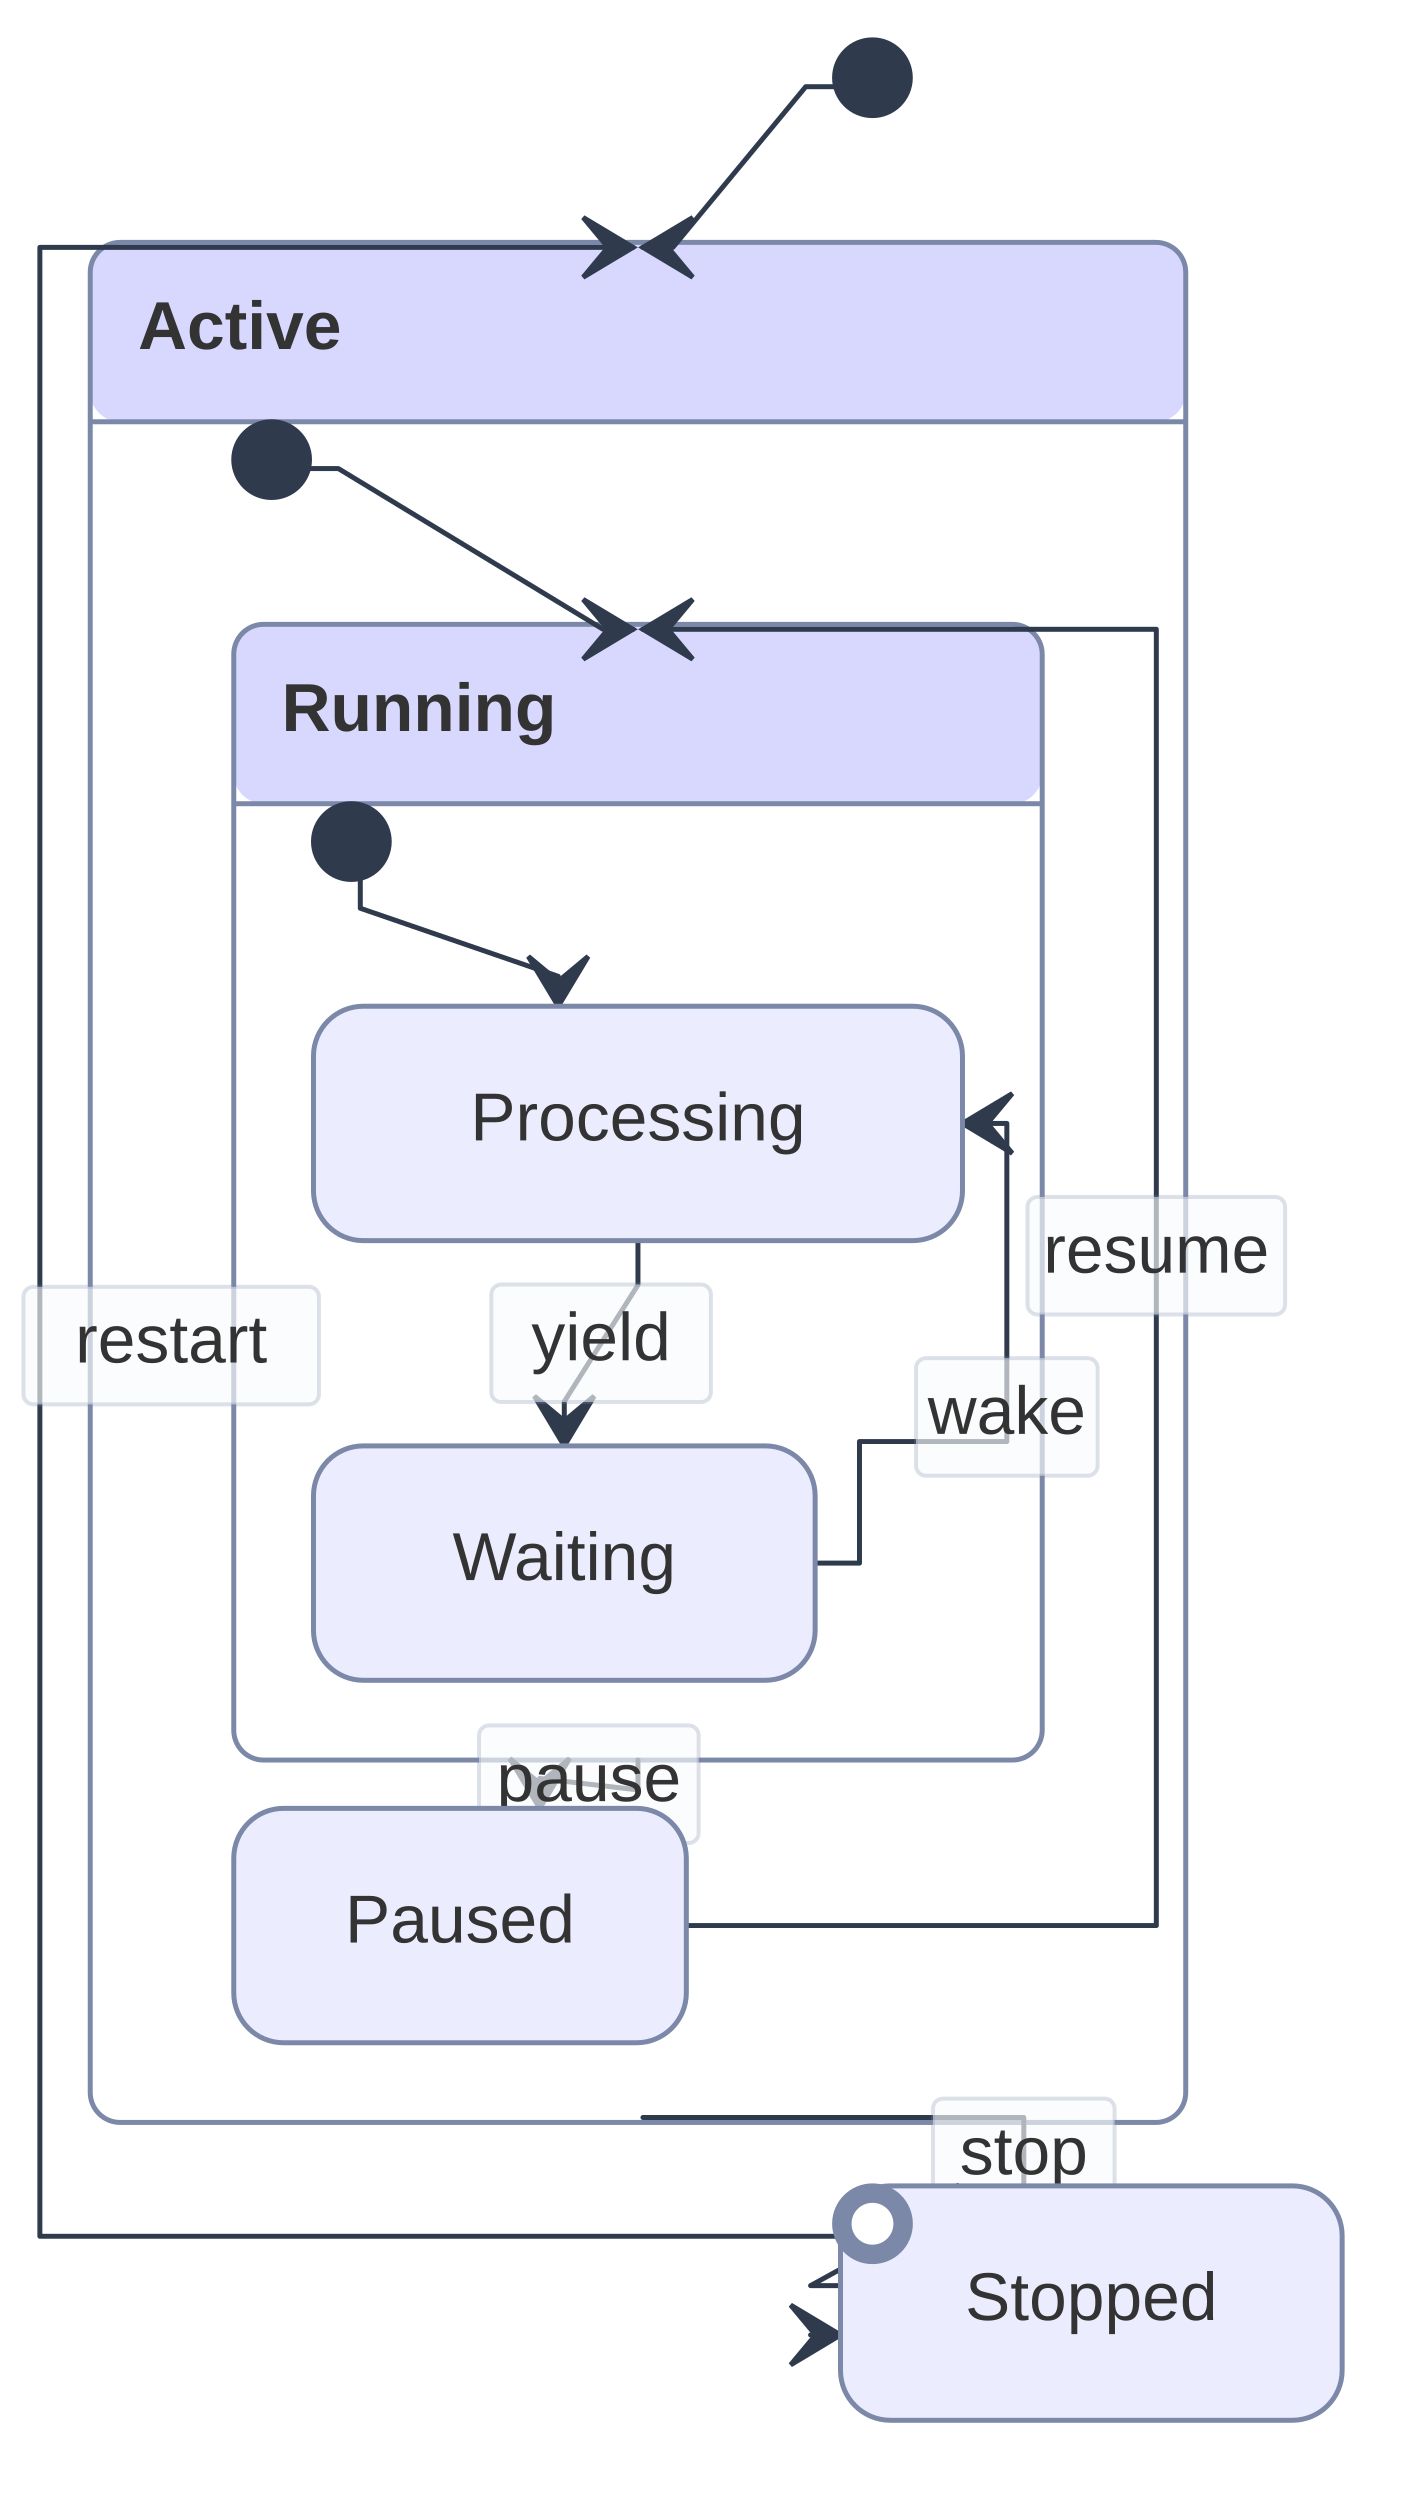
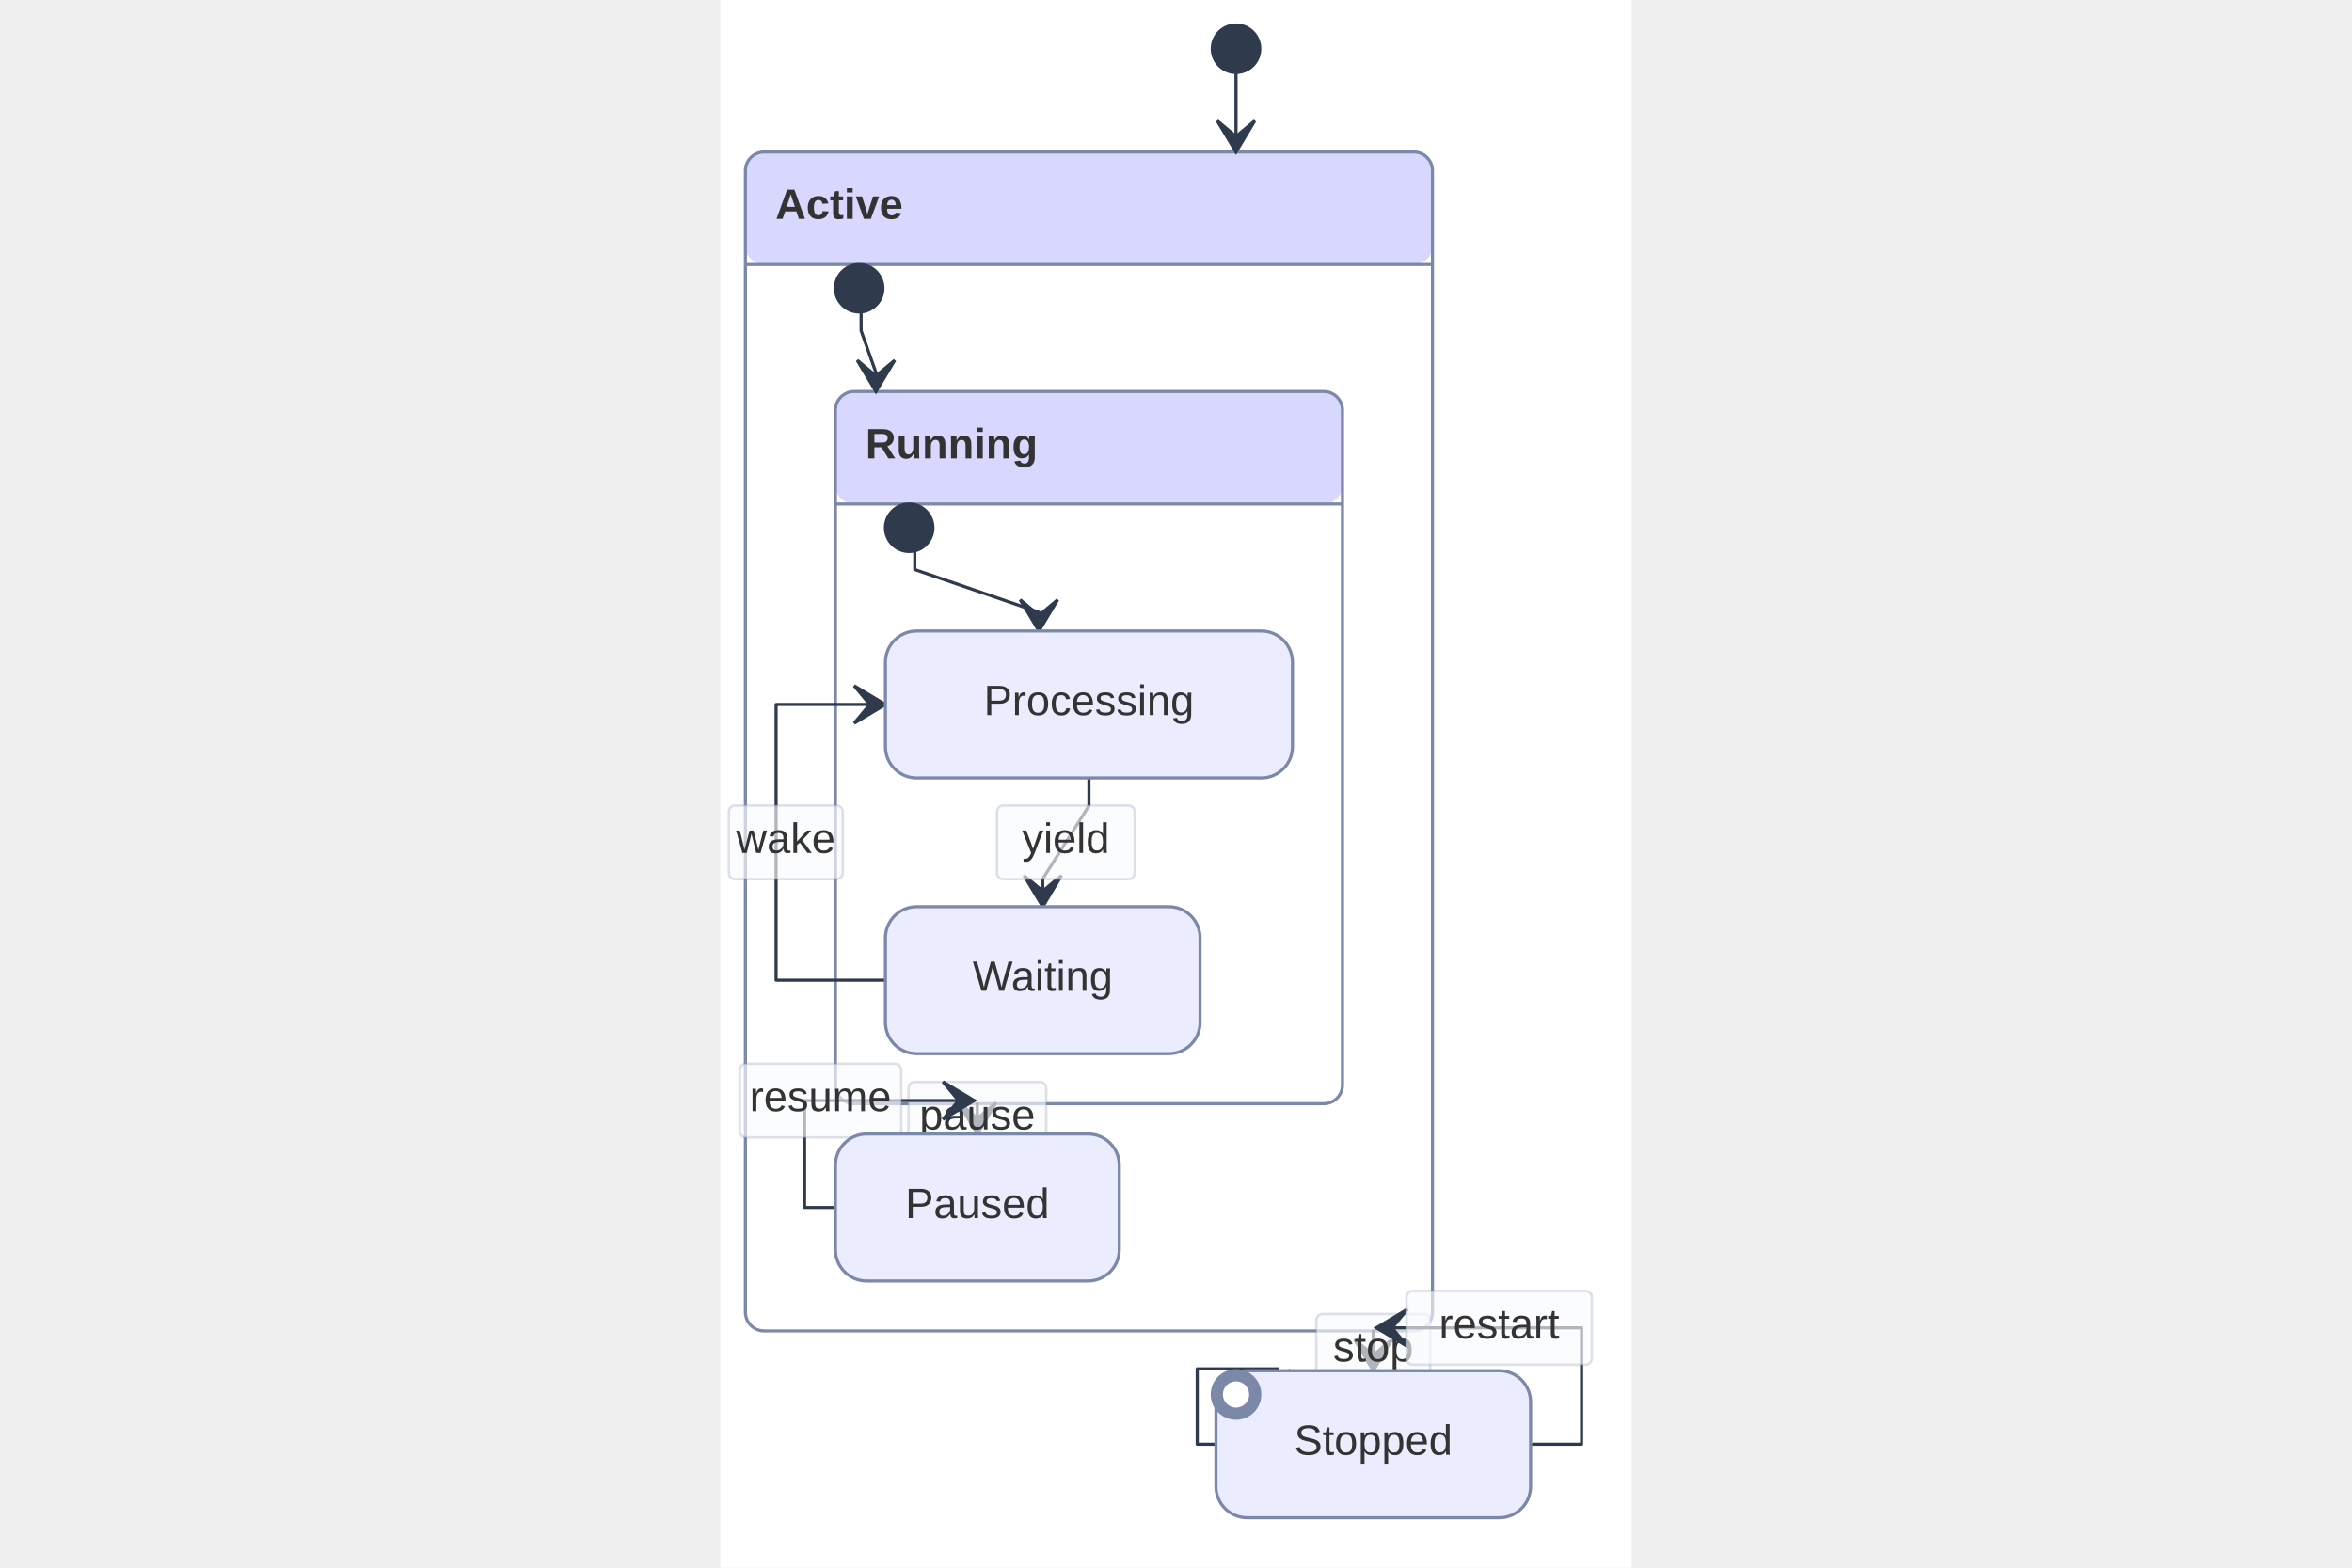
- <svg xmlns="http://www.w3.org/2000/svg" width="285.338" height="501.698" viewBox="0 0 285.338 501.698">
-   <rect x="0" y="0" width="285.338" height="501.698" fill="#FFFFFF" />
+ <svg xmlns="http://www.w3.org/2000/svg" width="1200" height="800" viewBox="0 0 291.549 501.698">
+   <rect x="0" y="0" width="291.549" height="501.698" fill="#FFFFFF" />
  <defs>
    <marker id="arrow-0" viewBox="0 0 10 10" refX="5" refY="5" markerUnits="userSpaceOnUse" markerWidth="8" markerHeight="8" orient="auto">
      <path d="M 0 0 L 10 5 L 0 10 z" fill="#2F3B4D" stroke="#2F3B4D" stroke-width="1" stroke-dasharray="1,0" />
    </marker>
    <marker id="arrow-start-0" viewBox="0 0 10 10" refX="4.5" refY="5" markerUnits="userSpaceOnUse" markerWidth="8" markerHeight="8" orient="auto">
      <path d="M 0 5 L 10 10 L 10 0 z" fill="#2F3B4D" stroke="#2F3B4D" stroke-width="1" stroke-dasharray="1,0" />
    </marker>
    <marker id="arrow-state-0" viewBox="0 0 20 14" refX="19" refY="7" markerUnits="userSpaceOnUse" markerWidth="20" markerHeight="14" orient="auto">
      <path d="M 19 7 L 9 13 L 14 7 L 9 1 Z" fill="#2F3B4D" stroke="#2F3B4D" stroke-width="1" stroke-dasharray="1,0" />
    </marker>
  </defs>
-   <rect x="18.11" y="48.64" width="219.84" height="36.00" rx="6" ry="6" fill="hsl(240, 100%, 92.275%)" stroke="none" />
-   <rect x="18.11" y="84.64" width="219.84" height="341.29" fill="hsl(240, 88%, 100%)" stroke="none" />
-   <line x1="18.11" y1="84.64" x2="237.95" y2="84.64" stroke="#7B88A8" stroke-width="1" />
-   <rect x="18.11" y="48.64" width="219.84" height="377.29" rx="6" ry="6" fill="none" stroke="#7B88A8" stroke-width="1" />
-   <text x="27.71" y="70.04" text-anchor="start" font-family="trebuchet ms,verdana,arial,Noto Color Emoji,Apple Color Emoji,Segoe UI Emoji,sans-serif" font-size="13.6" fill="#333333" font-weight="600">
-     <tspan x="27.71" dy="0.00">Active</tspan>
+   <rect x="8.00" y="48.64" width="219.84" height="36.00" rx="6" ry="6" fill="hsl(240, 100%, 92.275%)" stroke="none" />
+   <rect x="8.00" y="84.64" width="219.84" height="341.29" fill="hsl(240, 88%, 100%)" stroke="none" />
+   <line x1="8.00" y1="84.64" x2="227.84" y2="84.64" stroke="#7B88A8" stroke-width="1" />
+   <rect x="8.00" y="48.64" width="219.84" height="377.29" rx="6" ry="6" fill="none" stroke="#7B88A8" stroke-width="1" />
+   <text x="17.60" y="70.04" text-anchor="start" font-family="trebuchet ms,verdana,arial,Noto Color Emoji,Apple Color Emoji,Segoe UI Emoji,sans-serif" font-size="13.6" fill="#333333" font-weight="600">
+     <tspan x="17.60" dy="0.00">Active</tspan>
  </text>
-   <rect x="46.91" y="125.29" width="162.24" height="36.00" rx="6" ry="6" fill="hsl(240, 100%, 92.275%)" stroke="none" />
-   <rect x="46.91" y="161.29" width="162.24" height="191.92" fill="hsl(240, 88%, 100%)" stroke="none" />
-   <line x1="46.91" y1="161.29" x2="209.15" y2="161.29" stroke="#7B88A8" stroke-width="1" />
-   <rect x="46.91" y="125.29" width="162.24" height="227.92" rx="6" ry="6" fill="none" stroke="#7B88A8" stroke-width="1" />
-   <text x="56.51" y="146.69" text-anchor="start" font-family="trebuchet ms,verdana,arial,Noto Color Emoji,Apple Color Emoji,Segoe UI Emoji,sans-serif" font-size="13.6" fill="#333333" font-weight="600">
-     <tspan x="56.51" dy="0.00">Running</tspan>
+   <rect x="36.80" y="125.29" width="162.24" height="36.00" rx="6" ry="6" fill="hsl(240, 100%, 92.275%)" stroke="none" />
+   <rect x="36.80" y="161.29" width="162.24" height="191.92" fill="hsl(240, 88%, 100%)" stroke="none" />
+   <line x1="36.80" y1="161.29" x2="199.04" y2="161.29" stroke="#7B88A8" stroke-width="1" />
+   <rect x="36.80" y="125.29" width="162.24" height="227.92" rx="6" ry="6" fill="none" stroke="#7B88A8" stroke-width="1" />
+   <text x="46.40" y="146.69" text-anchor="start" font-family="trebuchet ms,verdana,arial,Noto Color Emoji,Apple Color Emoji,Segoe UI Emoji,sans-serif" font-size="13.6" fill="#333333" font-weight="600">
+     <tspan x="46.40" dy="0.00">Running</tspan>
  </text>
-   <path id="edge-0" class="edgePath" data-edge-id="edge-0" d="M 167.694,17.400 L 161.694,17.400 L 135.025,49.643 L 129.025,49.643" fill="none" stroke="#2F3B4D" stroke-width="1" marker-end="url(#arrow-state-0)" stroke-linecap="round" stroke-linejoin="round" />
-   <path id="edge-1" class="edgePath" data-edge-id="edge-1" d="M 61.893,94.027 L 67.893,94.027 L 121.025,126.286 L 127.025,126.286" fill="none" stroke="#2F3B4D" stroke-width="1" marker-end="url(#arrow-state-0)" stroke-linecap="round" stroke-linejoin="round" />
-   <path id="edge-2" class="edgePath" data-edge-id="edge-2" d="M 128.025,353.203 L 128.025,359.203 L 108.313,356.896 L 108.313,362.896" fill="none" stroke="#2F3B4D" stroke-width="1" marker-end="url(#arrow-state-0)" stroke-linecap="round" stroke-linejoin="round" />
-   <rect data-edge-id="edge-2" data-label-kind="center" x="96.13" y="346.25" width="44.08" height="23.60" rx="2" ry="2" fill="rgba(248,250,252, 0.92)" fill-opacity="0.70" stroke="#7B88A8" stroke-opacity="0.25" stroke-width="0.8" />
+   <path id="edge-0" class="edgePath" data-edge-id="edge-0" d="M 164.973,23.200 L 164.973,48.643" fill="none" stroke="#2F3B4D" stroke-width="1" marker-end="url(#arrow-state-0)" stroke-linecap="round" stroke-linejoin="round" />
+   <path id="edge-1" class="edgePath" data-edge-id="edge-1" d="M 45.019,99.818 L 45.019,105.818 L 49.779,119.286 L 49.779,125.286" fill="none" stroke="#2F3B4D" stroke-width="1" marker-end="url(#arrow-state-0)" stroke-linecap="round" stroke-linejoin="round" />
+   <path id="edge-2" class="edgePath" data-edge-id="edge-2" d="M 82.208,353.203 L 82.208,362.896" fill="none" stroke="#2F3B4D" stroke-width="1" marker-end="url(#arrow-state-0)" stroke-linecap="round" stroke-linejoin="round" />
+   <rect data-edge-id="edge-2" data-label-kind="center" x="60.17" y="346.25" width="44.08" height="23.60" rx="2" ry="2" fill="rgba(248,250,252, 0.92)" fill-opacity="0.70" stroke="#7B88A8" stroke-opacity="0.25" stroke-width="0.8" />
  <g class="edgeLabel" data-edge-id="edge-2" data-label-kind="center">
-     <text x="118.17" y="361.45" text-anchor="middle" font-family="trebuchet ms,verdana,arial,Noto Color Emoji,Apple Color Emoji,Segoe UI Emoji,sans-serif" font-size="13.6" fill="#333333">
-       <tspan x="118.17" dy="0.00">pause</tspan>
+     <text x="82.21" y="361.45" text-anchor="middle" font-family="trebuchet ms,verdana,arial,Noto Color Emoji,Apple Color Emoji,Segoe UI Emoji,sans-serif" font-size="13.6" fill="#333333">
+       <tspan x="82.21" dy="0.00">pause</tspan>
    </text>
  </g>
-   <path id="edge-3" class="edgePath" data-edge-id="edge-3" d="M 137.721,386.416 L 143.721,386.416 L 232.050,386.416 L 232.050,126.286 L 135.025,126.286 L 129.025,126.286" fill="none" stroke="#2F3B4D" stroke-width="1" marker-end="url(#arrow-state-0)" stroke-linecap="round" stroke-linejoin="round" />
-   <rect data-edge-id="edge-3" data-label-kind="center" x="206.20" y="240.20" width="51.70" height="23.60" rx="2" ry="2" fill="rgba(248,250,252, 0.92)" fill-opacity="0.70" stroke="#7B88A8" stroke-opacity="0.25" stroke-width="0.8" />
+   <path id="edge-3" class="edgePath" data-edge-id="edge-3" d="M 36.800,386.416 L 26.925,386.416 L 26.925,352.203 L 81.208,352.203" fill="none" stroke="#2F3B4D" stroke-width="1" marker-end="url(#arrow-state-0)" stroke-linecap="round" stroke-linejoin="round" />
+   <rect data-edge-id="edge-3" data-label-kind="center" x="6.17" y="340.40" width="51.70" height="23.60" rx="2" ry="2" fill="rgba(248,250,252, 0.92)" fill-opacity="0.70" stroke="#7B88A8" stroke-opacity="0.25" stroke-width="0.8" />
  <g class="edgeLabel" data-edge-id="edge-3" data-label-kind="center">
-     <text x="232.05" y="255.40" text-anchor="middle" font-family="trebuchet ms,verdana,arial,Noto Color Emoji,Apple Color Emoji,Segoe UI Emoji,sans-serif" font-size="13.6" fill="#333333">
-       <tspan x="232.05" dy="0.00">resume</tspan>
+     <text x="32.02" y="355.60" text-anchor="middle" font-family="trebuchet ms,verdana,arial,Noto Color Emoji,Apple Color Emoji,Segoe UI Emoji,sans-serif" font-size="13.6" fill="#333333">
+       <tspan x="32.02" dy="0.00">resume</tspan>
    </text>
  </g>
-   <path id="edge-4" class="edgePath" data-edge-id="edge-4" d="M 72.305,176.270 L 72.305,182.270 L 112.025,195.930 L 112.025,201.930" fill="none" stroke="#2F3B4D" stroke-width="1" marker-end="url(#arrow-state-0)" stroke-linecap="round" stroke-linejoin="round" />
-   <path id="edge-5" class="edgePath" data-edge-id="edge-5" d="M 128.025,248.970 L 128.025,257.875 L 113.241,281.258 L 113.241,290.163" fill="none" stroke="#2F3B4D" stroke-width="1" marker-end="url(#arrow-state-0)" stroke-linecap="round" stroke-linejoin="round" />
-   <rect data-edge-id="edge-5" data-label-kind="center" x="98.59" y="257.77" width="44.08" height="23.60" rx="2" ry="2" fill="rgba(248,250,252, 0.92)" fill-opacity="0.70" stroke="#7B88A8" stroke-opacity="0.25" stroke-width="0.8" />
+   <path id="edge-4" class="edgePath" data-edge-id="edge-4" d="M 62.200,176.270 L 62.200,182.270 L 101.920,195.930 L 101.920,201.930" fill="none" stroke="#2F3B4D" stroke-width="1" marker-end="url(#arrow-state-0)" stroke-linecap="round" stroke-linejoin="round" />
+   <path id="edge-5" class="edgePath" data-edge-id="edge-5" d="M 117.920,248.970 L 117.920,257.875 L 103.136,281.258 L 103.136,290.163" fill="none" stroke="#2F3B4D" stroke-width="1" marker-end="url(#arrow-state-0)" stroke-linecap="round" stroke-linejoin="round" />
+   <rect data-edge-id="edge-5" data-label-kind="center" x="88.49" y="257.77" width="44.08" height="23.60" rx="2" ry="2" fill="rgba(248,250,252, 0.92)" fill-opacity="0.70" stroke="#7B88A8" stroke-opacity="0.25" stroke-width="0.8" />
  <g class="edgeLabel" data-edge-id="edge-5" data-label-kind="center">
-     <text x="120.63" y="272.97" text-anchor="middle" font-family="trebuchet ms,verdana,arial,Noto Color Emoji,Apple Color Emoji,Segoe UI Emoji,sans-serif" font-size="13.6" fill="#333333">
-       <tspan x="120.63" dy="0.00">yield</tspan>
+     <text x="110.53" y="272.97" text-anchor="middle" font-family="trebuchet ms,verdana,arial,Noto Color Emoji,Apple Color Emoji,Segoe UI Emoji,sans-serif" font-size="13.6" fill="#333333">
+       <tspan x="110.53" dy="0.00">yield</tspan>
    </text>
  </g>
-   <path id="edge-6" class="edgePath" data-edge-id="edge-6" d="M 163.577,313.683 L 172.482,313.683 L 172.482,289.285 L 202.050,289.285 L 202.050,225.450 L 193.145,225.450" fill="none" stroke="#2F3B4D" stroke-width="1" marker-end="url(#arrow-state-0)" stroke-linecap="round" stroke-linejoin="round" />
-   <rect data-edge-id="edge-6" data-label-kind="center" x="183.82" y="272.55" width="36.46" height="23.60" rx="2" ry="2" fill="rgba(248,250,252, 0.92)" fill-opacity="0.70" stroke="#7B88A8" stroke-opacity="0.25" stroke-width="0.8" />
+   <path id="edge-6" class="edgePath" data-edge-id="edge-6" d="M 52.800,313.683 L 17.816,313.683 L 17.816,225.450 L 52.800,225.450" fill="none" stroke="#2F3B4D" stroke-width="1" marker-end="url(#arrow-state-0)" stroke-linecap="round" stroke-linejoin="round" />
+   <rect data-edge-id="edge-6" data-label-kind="center" x="2.69" y="257.77" width="36.46" height="23.60" rx="2" ry="2" fill="rgba(248,250,252, 0.92)" fill-opacity="0.70" stroke="#7B88A8" stroke-opacity="0.25" stroke-width="0.8" />
  <g class="edgeLabel" data-edge-id="edge-6" data-label-kind="center">
-     <text x="202.05" y="287.75" text-anchor="middle" font-family="trebuchet ms,verdana,arial,Noto Color Emoji,Apple Color Emoji,Segoe UI Emoji,sans-serif" font-size="13.6" fill="#333333">
-       <tspan x="202.05" dy="0.00">wake</tspan>
+     <text x="20.92" y="272.97" text-anchor="middle" font-family="trebuchet ms,verdana,arial,Noto Color Emoji,Apple Color Emoji,Segoe UI Emoji,sans-serif" font-size="13.6" fill="#333333">
+       <tspan x="20.92" dy="0.00">wake</tspan>
    </text>
  </g>
-   <path id="edge-7" class="edgePath" data-edge-id="edge-7" d="M 129.025,424.936 L 135.025,424.936 L 205.457,424.936 L 205.457,468.577 L 162.666,468.577 L 168.666,468.577" fill="none" stroke="#2F3B4D" stroke-width="1" marker-end="url(#arrow-state-0)" stroke-linecap="round" stroke-linejoin="round" />
-   <rect data-edge-id="edge-7" data-label-kind="center" x="187.22" y="421.14" width="36.46" height="23.60" rx="2" ry="2" fill="rgba(248,250,252, 0.92)" fill-opacity="0.70" stroke="#7B88A8" stroke-opacity="0.25" stroke-width="0.8" />
+   <path id="edge-7" class="edgePath" data-edge-id="edge-7" d="M 208.897,425.936 L 208.897,438.658" fill="none" stroke="#2F3B4D" stroke-width="1" marker-end="url(#arrow-state-0)" stroke-linecap="round" stroke-linejoin="round" />
+   <rect data-edge-id="edge-7" data-label-kind="center" x="190.66" y="420.50" width="36.46" height="23.60" rx="2" ry="2" fill="rgba(248,250,252, 0.92)" fill-opacity="0.70" stroke="#7B88A8" stroke-opacity="0.25" stroke-width="0.8" />
  <g class="edgeLabel" data-edge-id="edge-7" data-label-kind="center">
-     <text x="205.46" y="436.34" text-anchor="middle" font-family="trebuchet ms,verdana,arial,Noto Color Emoji,Apple Color Emoji,Segoe UI Emoji,sans-serif" font-size="13.6" fill="#333333">
-       <tspan x="205.46" dy="0.00">stop</tspan>
+     <text x="208.90" y="435.70" text-anchor="middle" font-family="trebuchet ms,verdana,arial,Noto Color Emoji,Apple Color Emoji,Segoe UI Emoji,sans-serif" font-size="13.6" fill="#333333">
+       <tspan x="208.90" dy="0.00">stop</tspan>
    </text>
  </g>
-   <path id="edge-8" class="edgePath" data-edge-id="edge-8" d="M 168.666,448.771 L 8.000,448.771 L 8.000,49.643 L 121.025,49.643 L 127.025,49.643" fill="none" stroke="#2F3B4D" stroke-width="1" marker-end="url(#arrow-state-0)" stroke-linecap="round" stroke-linejoin="round" />
-   <rect data-edge-id="edge-8" data-label-kind="center" x="4.70" y="258.23" width="59.31" height="23.60" rx="2" ry="2" fill="rgba(248,250,252, 0.92)" fill-opacity="0.70" stroke="#7B88A8" stroke-opacity="0.25" stroke-width="0.8" />
+   <path id="edge-8" class="edgePath" data-edge-id="edge-8" d="M 259.233,462.178 L 275.549,462.178 L 275.549,424.936 L 209.897,424.936" fill="none" stroke="#2F3B4D" stroke-width="1" marker-end="url(#arrow-state-0)" stroke-linecap="round" stroke-linejoin="round" />
+   <rect data-edge-id="edge-8" data-label-kind="center" x="219.53" y="413.14" width="59.31" height="23.60" rx="2" ry="2" fill="rgba(248,250,252, 0.92)" fill-opacity="0.70" stroke="#7B88A8" stroke-opacity="0.25" stroke-width="0.8" />
  <g class="edgeLabel" data-edge-id="edge-8" data-label-kind="center">
-     <text x="34.36" y="273.43" text-anchor="middle" font-family="trebuchet ms,verdana,arial,Noto Color Emoji,Apple Color Emoji,Segoe UI Emoji,sans-serif" font-size="13.6" fill="#333333">
-       <tspan x="34.36" dy="0.00">restart</tspan>
+     <text x="249.19" y="428.34" text-anchor="middle" font-family="trebuchet ms,verdana,arial,Noto Color Emoji,Apple Color Emoji,Segoe UI Emoji,sans-serif" font-size="13.6" fill="#333333">
+       <tspan x="249.19" dy="0.00">restart</tspan>
    </text>
  </g>
-   <path id="edge-9" class="edgePath" data-edge-id="edge-9" d="M 168.666,458.674 L 162.666,458.674 L 188.473,444.458 L 182.473,444.458" fill="none" stroke="#2F3B4D" stroke-width="1" marker-end="url(#arrow-state-0)" stroke-linecap="round" stroke-linejoin="round" />
-   <rect x="46.91" y="362.90" width="90.82" height="47.04" rx="10" ry="10" fill="#ECECFF" stroke="#7B88A8" stroke-width="1" stroke-linejoin="round" stroke-linecap="round" />
-   <text x="92.31" y="389.82" text-anchor="middle" font-family="trebuchet ms,verdana,arial,Noto Color Emoji,Apple Color Emoji,Segoe UI Emoji,sans-serif" font-size="13.6" fill="#333333">
-     <tspan x="92.31" dy="0.00">Paused</tspan>
+   <path id="edge-9" class="edgePath" data-edge-id="edge-9" d="M 158.561,462.178 L 152.561,462.178 L 152.561,438.052 L 178.368,438.052 L 178.368,444.458 L 172.368,444.458" fill="none" stroke="#2F3B4D" stroke-width="1" marker-end="url(#arrow-state-0)" stroke-linecap="round" stroke-linejoin="round" />
+   <rect x="36.80" y="362.90" width="90.82" height="47.04" rx="10" ry="10" fill="#ECECFF" stroke="#7B88A8" stroke-width="1" stroke-linejoin="round" stroke-linecap="round" />
+   <text x="82.21" y="389.82" text-anchor="middle" font-family="trebuchet ms,verdana,arial,Noto Color Emoji,Apple Color Emoji,Segoe UI Emoji,sans-serif" font-size="13.6" fill="#333333">
+     <tspan x="82.21" dy="0.00">Paused</tspan>
  </text>
-   <rect x="62.91" y="201.93" width="130.24" height="47.04" rx="10" ry="10" fill="#ECECFF" stroke="#7B88A8" stroke-width="1" stroke-linejoin="round" stroke-linecap="round" />
-   <text x="128.03" y="228.85" text-anchor="middle" font-family="trebuchet ms,verdana,arial,Noto Color Emoji,Apple Color Emoji,Segoe UI Emoji,sans-serif" font-size="13.6" fill="#333333">
-     <tspan x="128.03" dy="0.00">Processing</tspan>
+   <rect x="52.80" y="201.93" width="130.24" height="47.04" rx="10" ry="10" fill="#ECECFF" stroke="#7B88A8" stroke-width="1" stroke-linejoin="round" stroke-linecap="round" />
+   <text x="117.92" y="228.85" text-anchor="middle" font-family="trebuchet ms,verdana,arial,Noto Color Emoji,Apple Color Emoji,Segoe UI Emoji,sans-serif" font-size="13.6" fill="#333333">
+     <tspan x="117.92" dy="0.00">Processing</tspan>
  </text>
-   <rect x="168.67" y="438.66" width="100.67" height="47.04" rx="10" ry="10" fill="#ECECFF" stroke="#7B88A8" stroke-width="1" stroke-linejoin="round" stroke-linecap="round" />
-   <text x="219.00" y="465.58" text-anchor="middle" font-family="trebuchet ms,verdana,arial,Noto Color Emoji,Apple Color Emoji,Segoe UI Emoji,sans-serif" font-size="13.6" fill="#333333">
-     <tspan x="219.00" dy="0.00">Stopped</tspan>
+   <rect x="158.56" y="438.66" width="100.67" height="47.04" rx="10" ry="10" fill="#ECECFF" stroke="#7B88A8" stroke-width="1" stroke-linejoin="round" stroke-linecap="round" />
+   <text x="208.90" y="465.58" text-anchor="middle" font-family="trebuchet ms,verdana,arial,Noto Color Emoji,Apple Color Emoji,Segoe UI Emoji,sans-serif" font-size="13.6" fill="#333333">
+     <tspan x="208.90" dy="0.00">Stopped</tspan>
  </text>
-   <rect x="62.91" y="290.16" width="100.67" height="47.04" rx="10" ry="10" fill="#ECECFF" stroke="#7B88A8" stroke-width="1" stroke-linejoin="round" stroke-linecap="round" />
-   <text x="113.24" y="317.08" text-anchor="middle" font-family="trebuchet ms,verdana,arial,Noto Color Emoji,Apple Color Emoji,Segoe UI Emoji,sans-serif" font-size="13.6" fill="#333333">
-     <tspan x="113.24" dy="0.00">Waiting</tspan>
+   <rect x="52.80" y="290.16" width="100.67" height="47.04" rx="10" ry="10" fill="#ECECFF" stroke="#7B88A8" stroke-width="1" stroke-linejoin="round" stroke-linecap="round" />
+   <text x="103.14" y="317.08" text-anchor="middle" font-family="trebuchet ms,verdana,arial,Noto Color Emoji,Apple Color Emoji,Segoe UI Emoji,sans-serif" font-size="13.6" fill="#333333">
+     <tspan x="103.14" dy="0.00">Waiting</tspan>
  </text>
-   <circle cx="175.09" cy="446.26" r="7.60" fill="#7B88A8" stroke="#7B88A8" stroke-width="1" stroke-linejoin="round" stroke-linecap="round" />
-   <circle cx="175.09" cy="446.26" r="3.60" fill="#FFFFFF" stroke="#FFFFFF" stroke-width="1.2" stroke-linejoin="round" stroke-linecap="round" />
-   <circle cx="54.51" cy="92.24" r="7.60" fill="#2F3B4D" stroke="#2F3B4D" stroke-width="1" stroke-linejoin="round" stroke-linecap="round" />
-   <circle cx="70.51" cy="168.89" r="7.60" fill="#2F3B4D" stroke="#2F3B4D" stroke-width="1" stroke-linejoin="round" stroke-linecap="round" />
-   <circle cx="175.08" cy="15.60" r="7.60" fill="#2F3B4D" stroke="#2F3B4D" stroke-width="1" stroke-linejoin="round" stroke-linecap="round" />
+   <circle cx="164.98" cy="446.26" r="7.60" fill="#7B88A8" stroke="#7B88A8" stroke-width="1" stroke-linejoin="round" stroke-linecap="round" />
+   <circle cx="164.98" cy="446.26" r="3.60" fill="#FFFFFF" stroke="#FFFFFF" stroke-width="1.2" stroke-linejoin="round" stroke-linecap="round" />
+   <circle cx="44.40" cy="92.24" r="7.60" fill="#2F3B4D" stroke="#2F3B4D" stroke-width="1" stroke-linejoin="round" stroke-linecap="round" />
+   <circle cx="60.40" cy="168.89" r="7.60" fill="#2F3B4D" stroke="#2F3B4D" stroke-width="1" stroke-linejoin="round" stroke-linecap="round" />
+   <circle cx="164.97" cy="15.60" r="7.60" fill="#2F3B4D" stroke="#2F3B4D" stroke-width="1" stroke-linejoin="round" stroke-linecap="round" />
</svg>
